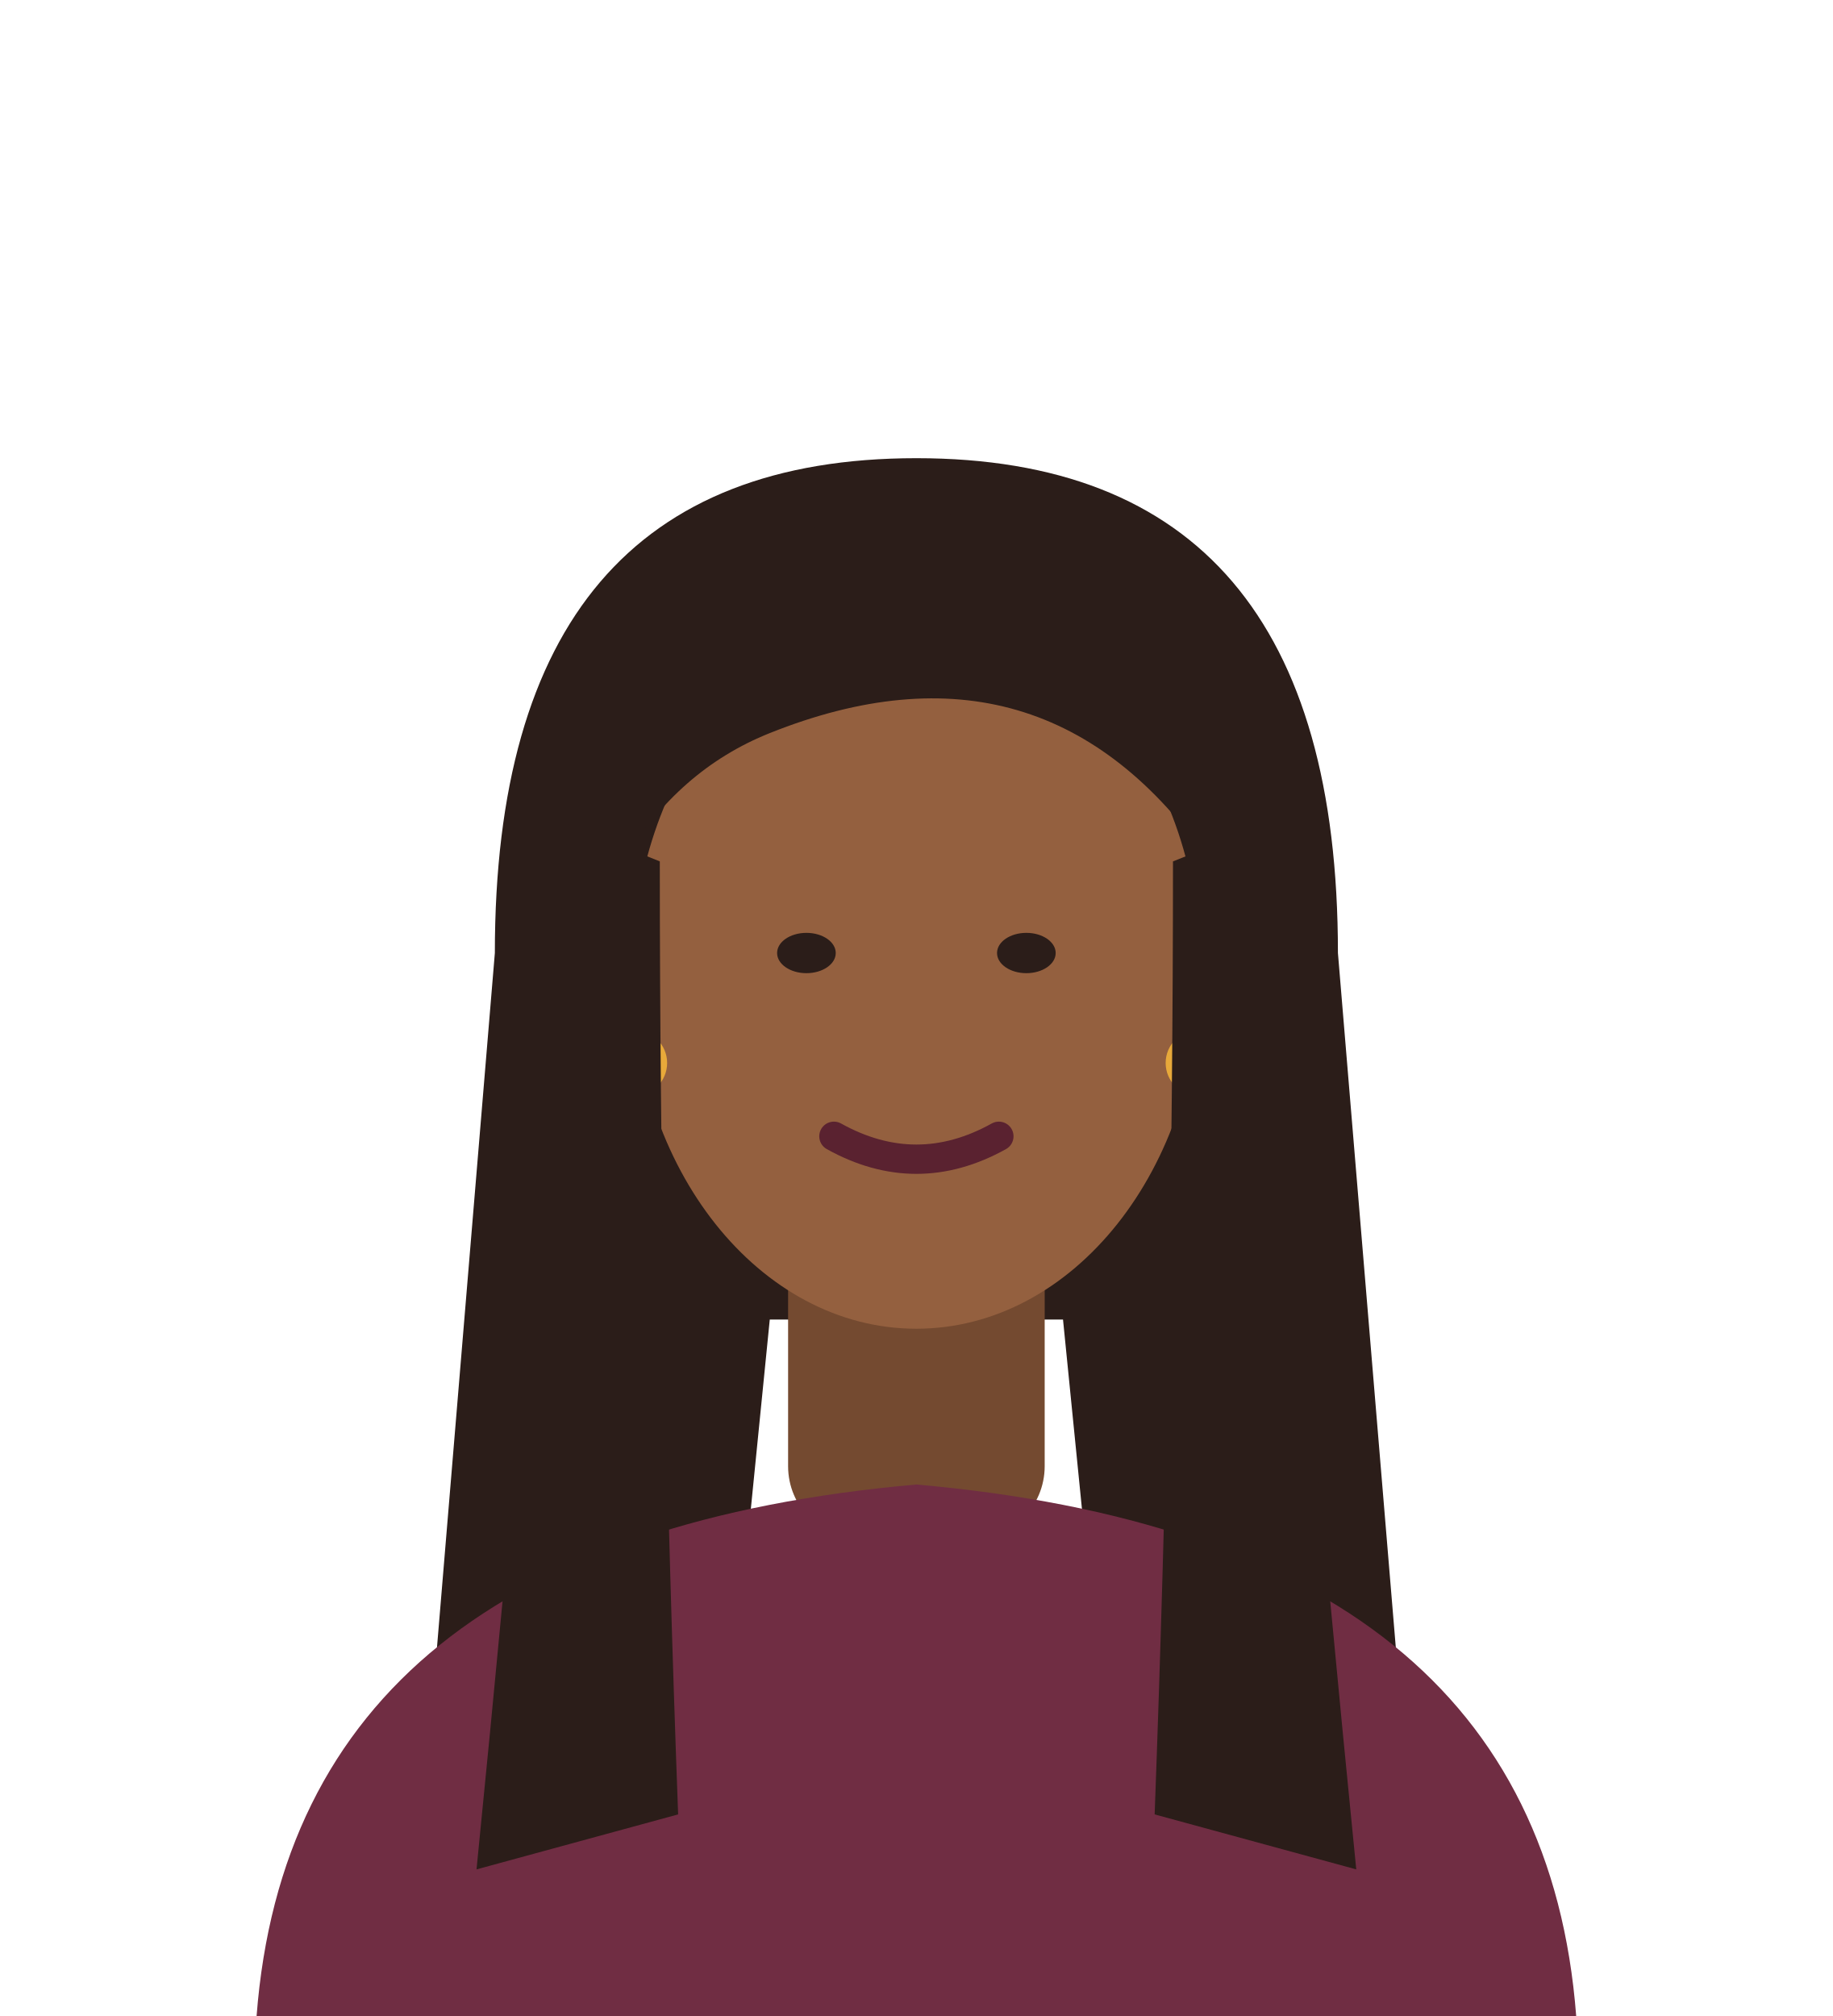
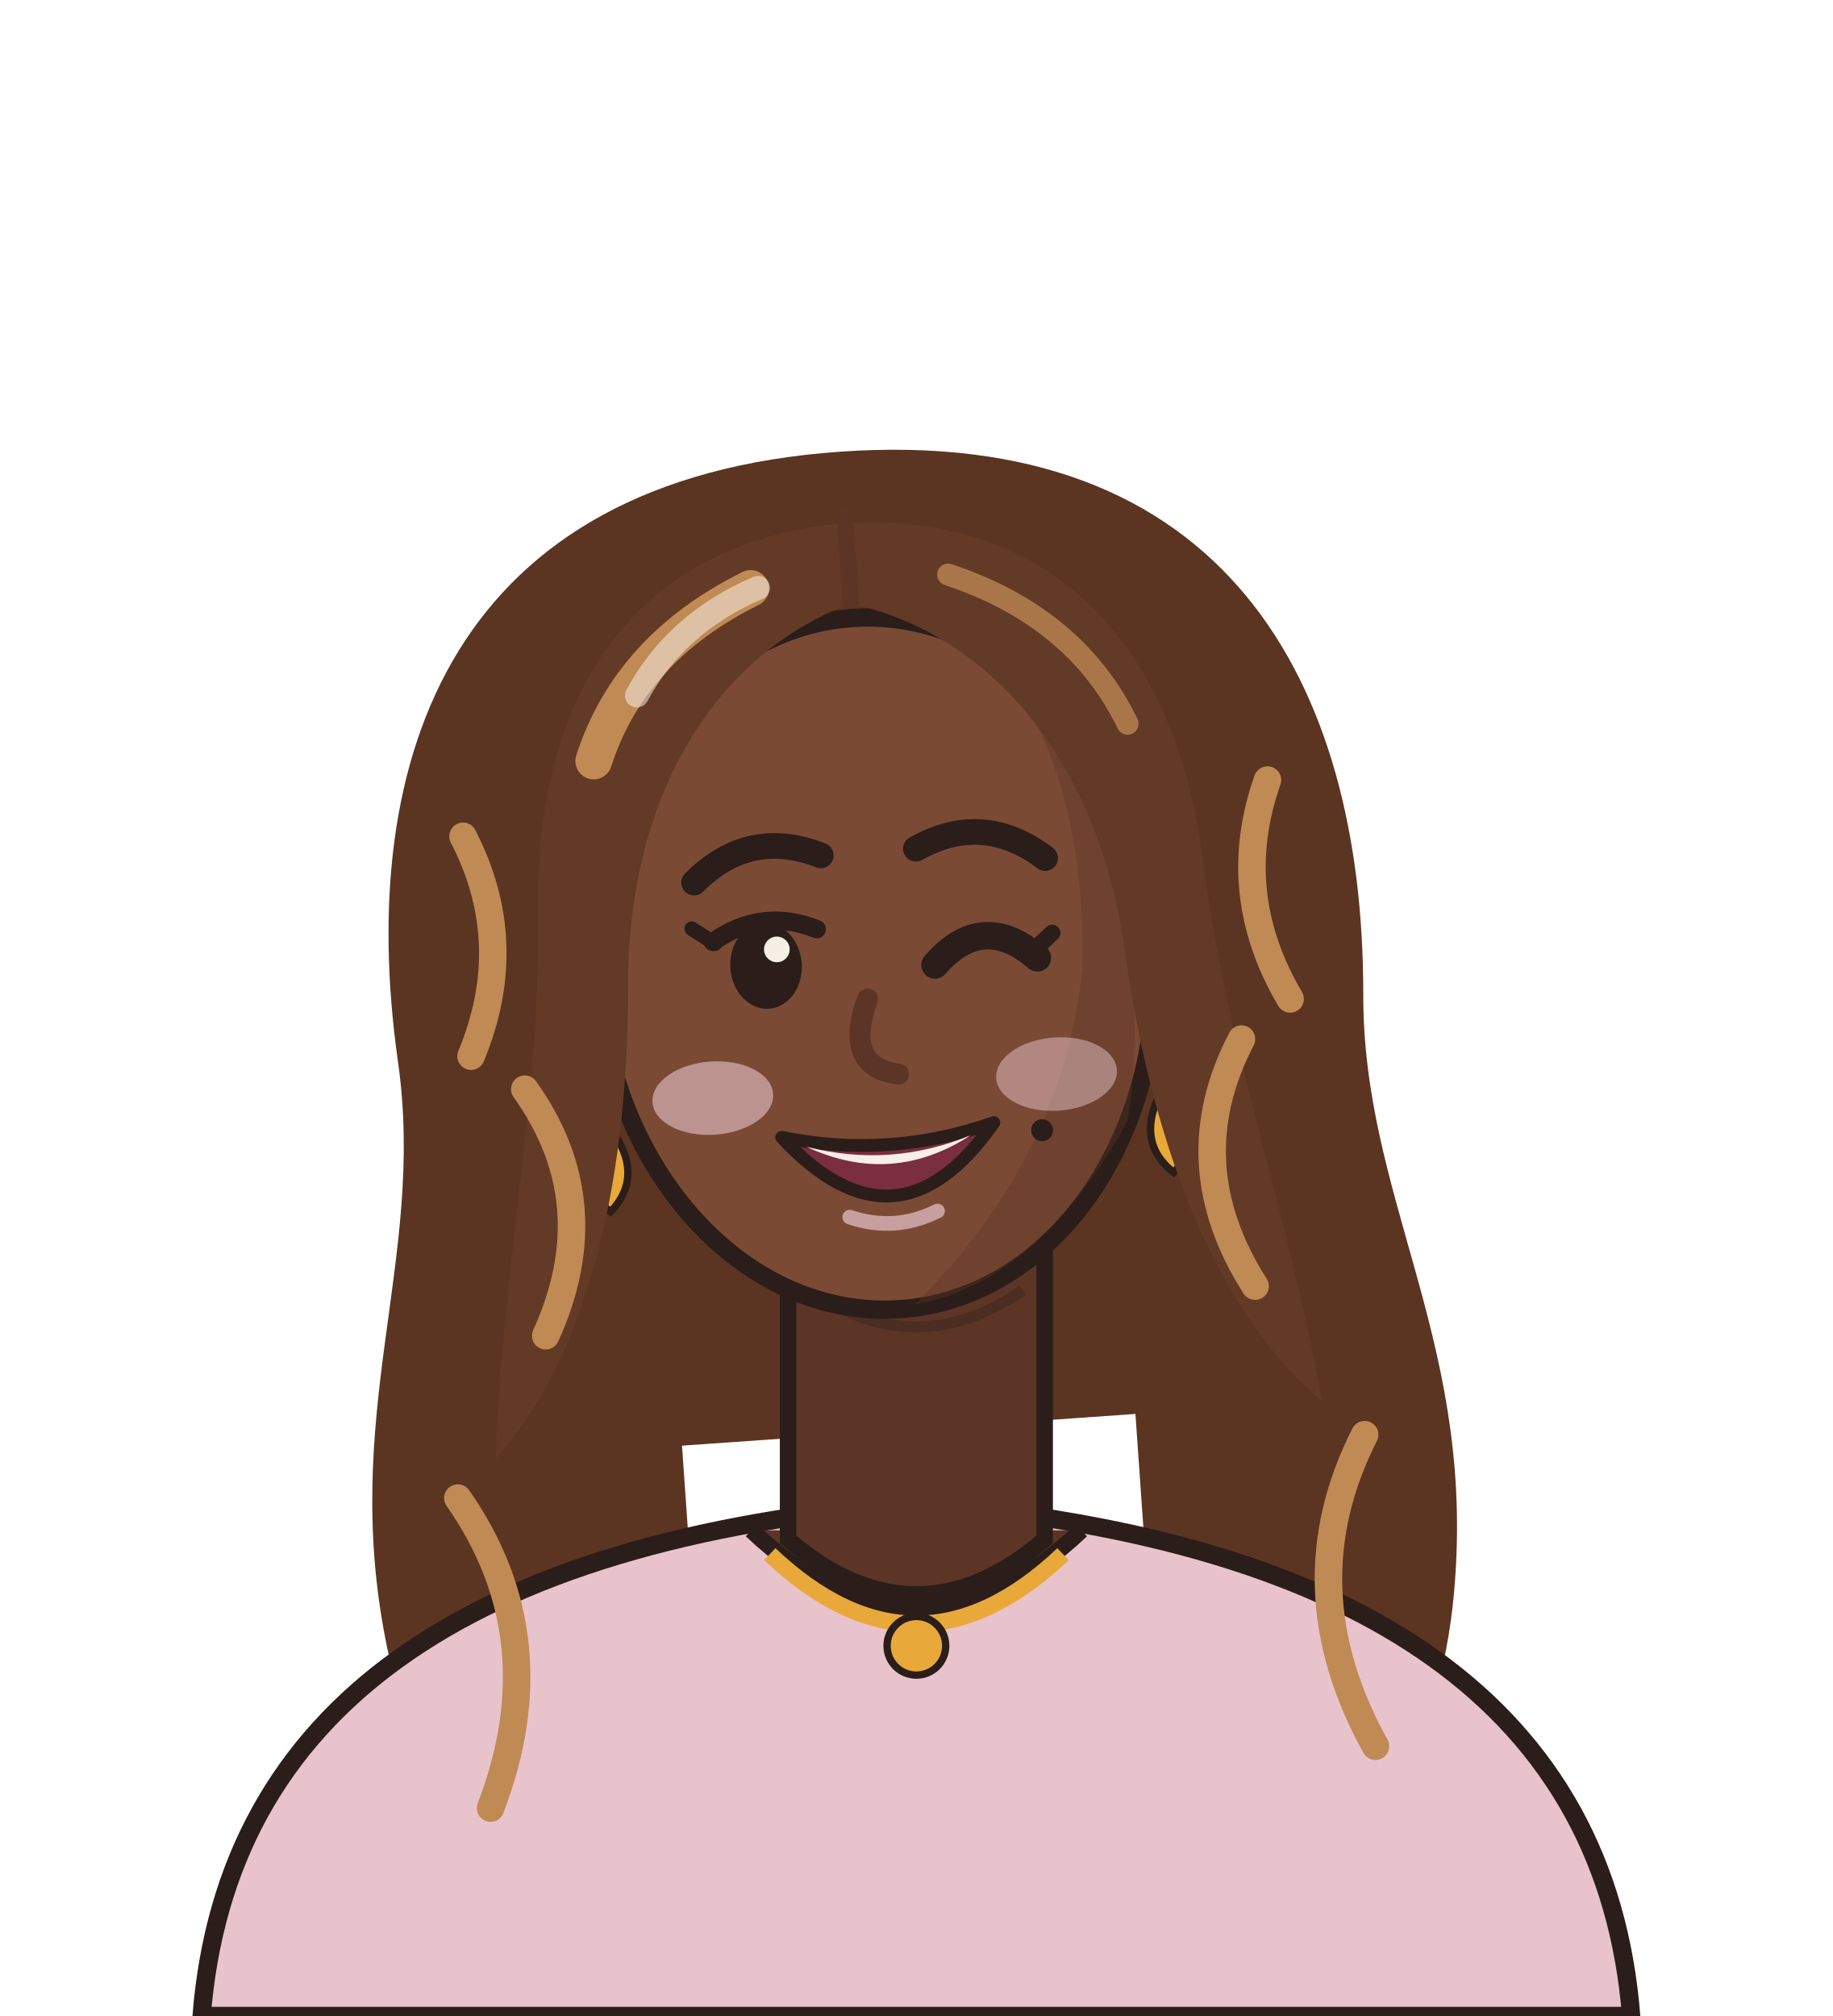
<svg xmlns="http://www.w3.org/2000/svg" viewBox="0 0 100 110">
-   <path d="M27 52 Q27 25 50 25 Q73 25 73 52 L77 100 Q64 104 60 92 L58 72 L42 72 L40 92 Q36 104 23 100 Z" fill="#2B1D19" />
-   <rect x="43" y="66" width="14" height="18" rx="4" fill="#744A30" />
-   <path d="M14 110 Q16 84 50 81 Q84 84 86 110 Z" fill="#702D43" />
-   <ellipse cx="50" cy="53" rx="15.5" ry="19.5" fill="#94603F" />
-   <ellipse cx="44" cy="52" rx="1.6" ry="1.1" fill="#2B1D19" />
-   <ellipse cx="56" cy="52" rx="1.6" ry="1.1" fill="#2B1D19" />
-   <path d="M45.5 62 Q50 64.5 54.5 62" fill="none" stroke="#5A2230" stroke-width="1.6" stroke-linecap="round" />
-   <circle cx="34.6" cy="58" r="1.8" fill="#E8A93A" />
-   <circle cx="65.4" cy="58" r="1.8" fill="#E8A93A" />
-   <path d="M34 47 Q35 28 50 28 Q66 28 66 47 Q57 34 42 40 Q37 42 34 47 Z" fill="#2B1D19" />
-   <path d="M31 45 Q29 72 26 102 L37 99 Q36 72 36 47 Z M69 45 Q71 72 74 102 L63 99 Q64 72 64 47 Z" fill="#2B1D19" />
+   <g transform="rotate(-4 50 84)">
+     <path d="M50 24.5 C29 24.5 22.4 39 23.6 56 C24.4 67 19 75 20.8 88 C22 97 26.4 103 31 104.6 C29.6 101 31.6 98.4 30.4 94 C33.6 96.6 36.4 96 37.6 93 L37.6 78 L62.4 78 L62.4 93 C63.6 96 66.4 96.6 69.6 94 C68.4 98.4 70.4 101 69 104.6 C73.6 103 78 97 79.2 88 C81 75 75.6 67 76.4 56 C77.6 39 71 24.5 50 24.5 Z" fill="#5B3522" />
+   </g>
+   <path d="M11 110 Q13 85 50 82 Q87 85 89 110 Z" fill="#E8C3CB" stroke="#2B1D19" stroke-width="1" />
+   <path d="M41 83.5 Q50 92 59 83.5" fill="#5C3526" stroke="#2B1D19" stroke-width="0.9" />
+   <path d="M43 62 L43 84 Q50 90 57 84 L57 62 Z" fill="#5C3526" stroke="#2B1D19" stroke-width="0.9" />
+   <path d="M44.2 70.4 Q50 74.4 55.8 70.4" fill="none" stroke="#2B1D19" stroke-width="0.6" opacity=".35" />
+   <path d="M42 84.8 Q50 92.4 58 84.8" fill="none" stroke="#E8A93A" stroke-width="0.9" />
+   <circle cx="50" cy="89.8" r="1.6" fill="#E8A93A" stroke="#2B1D19" stroke-width="0.4" />
+   <g transform="rotate(-4 50 84)">
+     <ellipse cx="34.6" cy="54" rx="2.7" ry="3.8" fill="#7A4A35" stroke="#2B1D19" stroke-width="0.8" />
+     <ellipse cx="65.4" cy="54" rx="2.7" ry="3.8" fill="#7A4A35" stroke="#2B1D19" stroke-width="0.8" />
+     <ellipse cx="50" cy="52.5" rx="15.2" ry="18.9" fill="#7A4A35" stroke="#2B1D19" stroke-width="1" />
+     <path d="M57.6 36.2 Q66.1 48.7 63.1 62 Q57.6 70.5 50.8 71.2 Q59.4 63.8 61.2 53.6 Q62.2 43 57.6 36.2 Z" fill="#5C3526" opacity=".38" />
+     <ellipse cx="40.6" cy="59.2" rx="3.3" ry="2" fill="#E8C3CB" opacity=".6" />
+     <ellipse cx="59.4" cy="59.2" rx="3.3" ry="2" fill="#E8C3CB" opacity=".5" />
+     <path d="M40.4 47.4 Q43.6 44.6 47.4 46.4" fill="none" stroke="#2B1D19" stroke-width="1.4" stroke-linecap="round" />
+     <path d="M52.6 46.4 Q56.4 44.6 59.6 47.4" fill="none" stroke="#2B1D19" stroke-width="1.4" stroke-linecap="round" />
+     <ellipse cx="44" cy="52.2" rx="1.95" ry="2.35" fill="#2B1D19" />
+     <circle cx="44.65" cy="51.35" r="0.7" fill="#F5EFE6" />
+     <path d="M41.2 50.7 Q44 49 46.9 50.4" fill="none" stroke="#2B1D19" stroke-width="1" stroke-linecap="round" />
+     <path d="M41.3 50.8 l-1.2 -0.9" stroke="#2B1D19" stroke-width="0.8" stroke-linecap="round" />
+     <path d="M53.2 52.8 Q56 50 58.8 52.8" fill="none" stroke="#2B1D19" stroke-width="1.5" stroke-linecap="round" />
+     <path d="M58.6 52.4 l1.1 -0.9" stroke="#2B1D19" stroke-width="0.9" stroke-linecap="round" />
+     <path d="M49.4 54.4 Q47.8 58 50.8 58.6" fill="none" stroke="#5C3526" stroke-width="1.15" stroke-linecap="round" />
+     <path d="M44.2 61.6 Q50 68.8 55.8 61.6 Q50 63.2 44.2 61.6 Z" fill="#7A2E3E" stroke="#2B1D19" stroke-width="0.7" stroke-linejoin="round" />
+     <path d="M45.5 62.2 Q50 63.7 54.5 62.2 Q50 64.7 45.5 62.2 Z" fill="#F5EFE6" />
+     <path d="M47.6 66.2 Q50 67.2 52.4 66.2" fill="none" stroke="#E8C3CB" stroke-width="0.8" stroke-linecap="round" opacity=".7" />
+     <circle cx="58.4" cy="62.2" r="0.6" fill="#2B1D19" />
+     <path d="M34.6 57.6 L34.6 60.4" stroke="#E8A93A" stroke-width="0.8" />
+     <path d="M34.6 60 Q32.4 63 34.6 65 Q36.8 63 34.6 60 Z" fill="#E8A93A" stroke="#2B1D19" stroke-width="0.4" />
+     <path d="M65.4 57.6 L65.4 60.4" stroke="#E8A93A" stroke-width="0.8" />
+     <path d="M65.4 60 Q63.2 63 65.4 65 Q67.6 63 65.4 60 Z" fill="#E8A93A" stroke="#2B1D19" stroke-width="0.4" />
+     <path d="M50 28.4 C38.4 28.6 32.4 36.6 31.8 48.4 C31.2 58.6 28.6 67 27.4 78 C32.6 73 35.6 64 36.4 53 C37 43 42 35.2 50 32.8 Z" fill="#633A26" />
+     <path d="M50 28.4 C61.6 28.6 67.6 36.6 68.2 48.4 C68.8 58.6 71.4 67 72.6 78 C67.4 73 64.4 64 63.6 53 C63 43 58 35.2 50 32.8 Z" fill="#633A26" />
+     <path d="M50 27.6 L50 33" stroke="#5C3526" stroke-width="0.9" />
+     <path d="M30.4 58 Q34.4 64.5 30.6 71.5 M69.6 58 Q65.6 64.5 69.4 71.5 M25.2 80 Q30 88 25.8 97 M74.8 80 Q70 88 74.2 97 M28 44 Q30.6 50 27.6 56 M72 44 Q69.4 50 72.4 56" fill="none" stroke="#C08A55" stroke-width="1.5" stroke-linecap="round" />
+     <path d="M35.4 40.4 Q37.8 34.4 44.6 31.6" fill="none" stroke="#C08A55" stroke-width="2" stroke-linecap="round" />
+     <path d="M64.6 40.4 Q62.2 34.4 55.4 31.6" fill="none" stroke="#C08A55" stroke-width="1.2" stroke-linecap="round" opacity=".75" />
+     <path d="M38 37 Q40.4 33.2 45 31.6" fill="none" stroke="#F5EFE6" stroke-width="1.3" stroke-linecap="round" opacity=".55" />
+   </g>
</svg>
